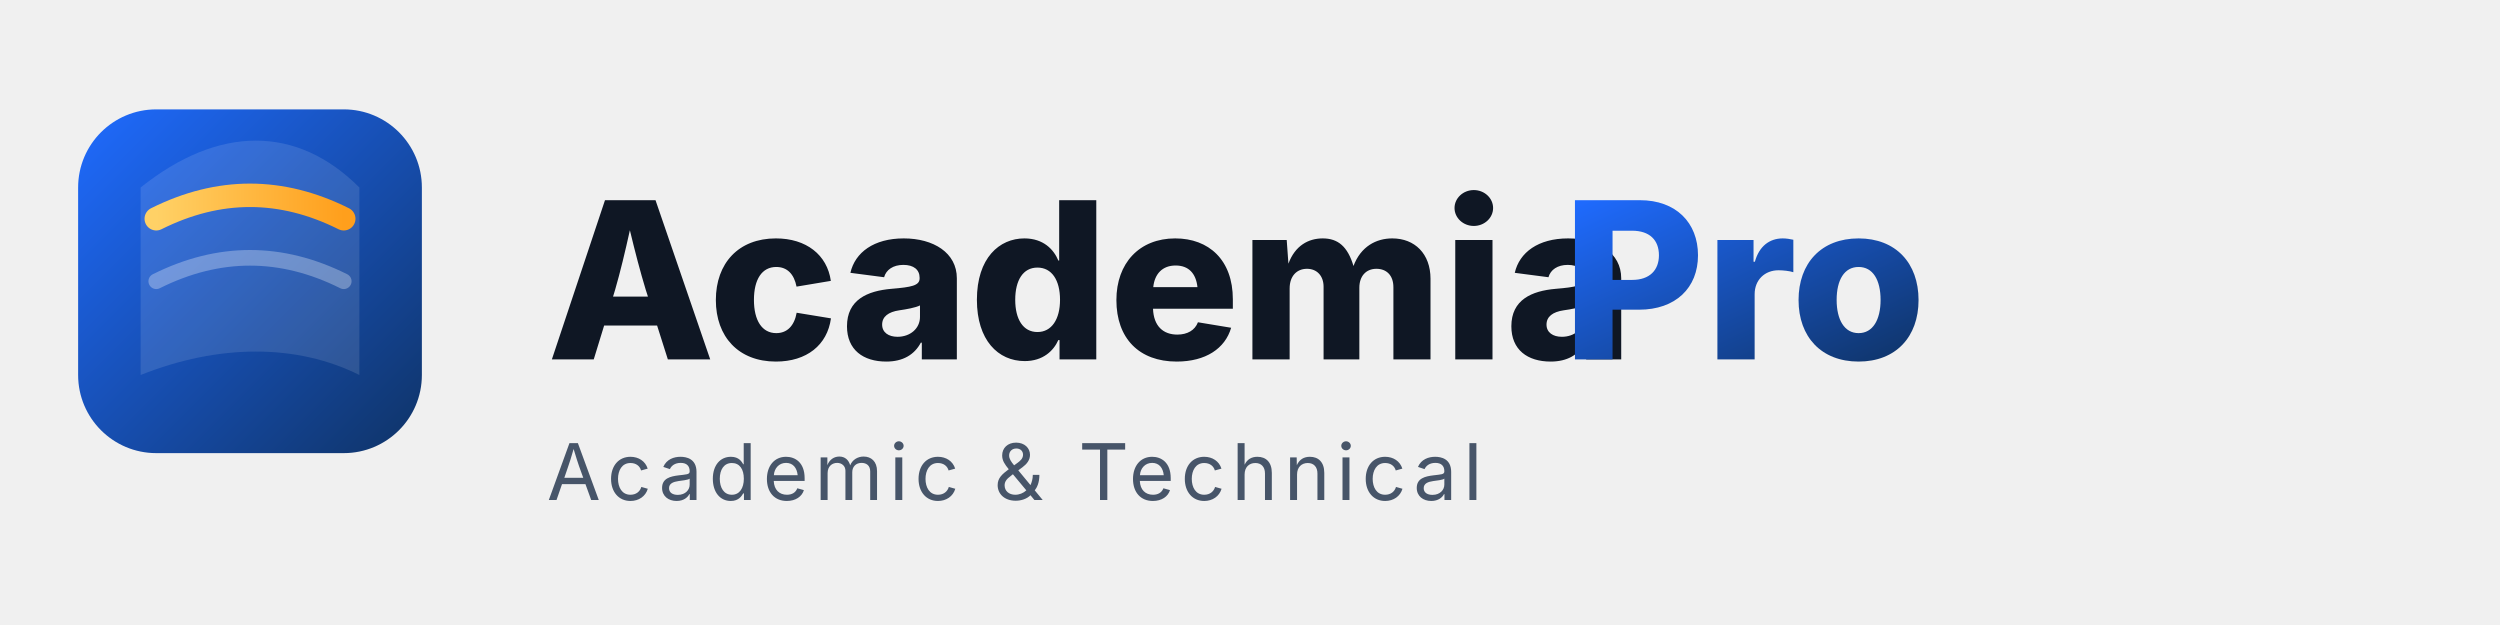
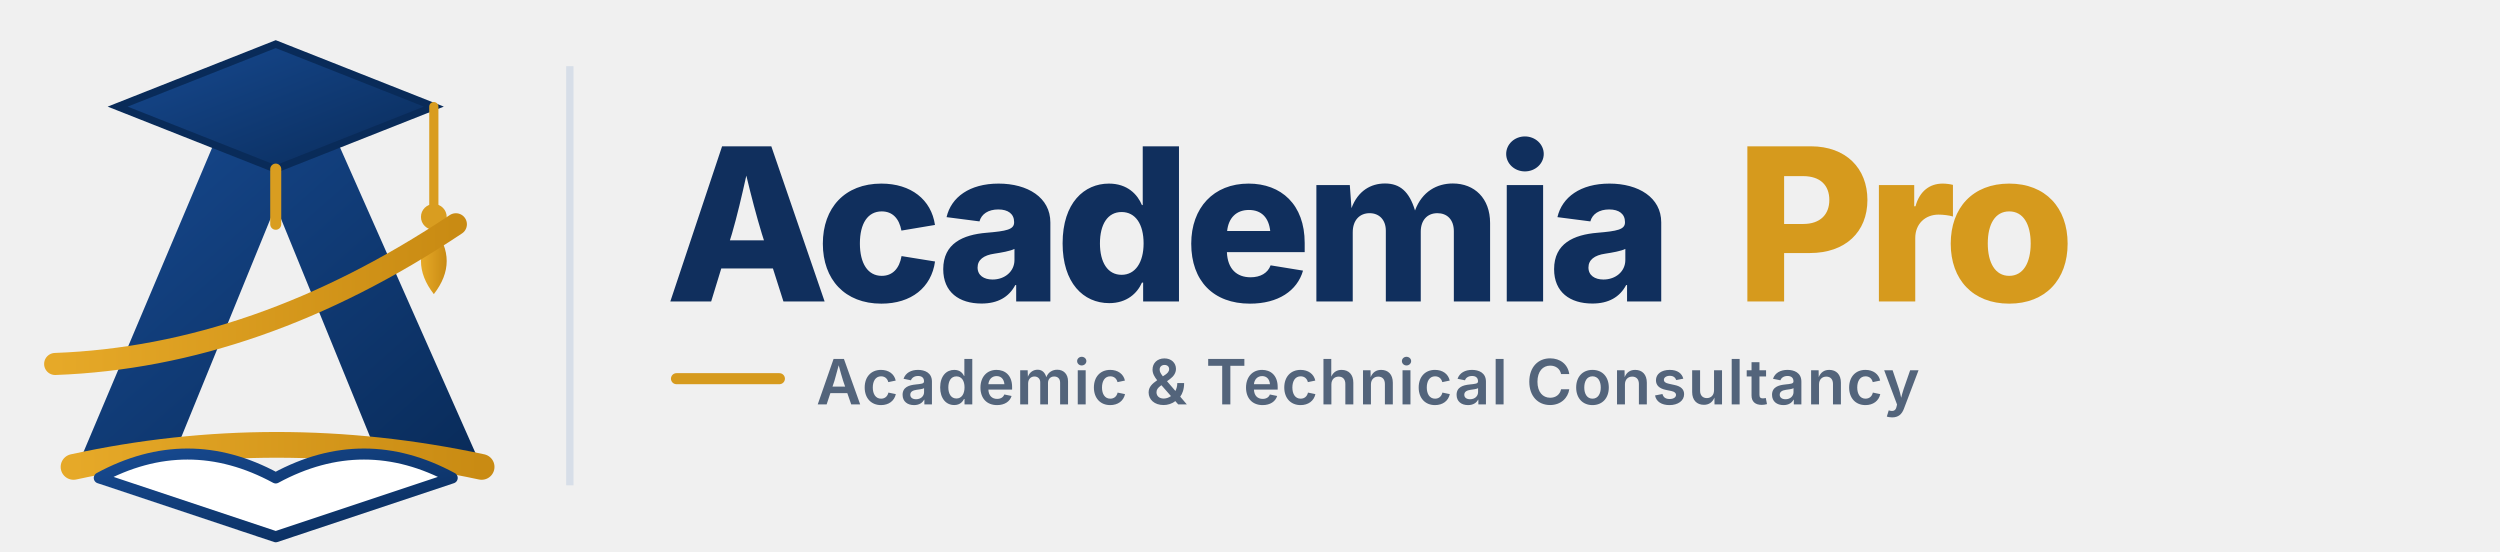
- <svg xmlns="http://www.w3.org/2000/svg" width="320" height="80" viewBox="0 0 320 80" role="img" aria-label="AcademiaPro logo">
+ <svg xmlns="http://www.w3.org/2000/svg" viewBox="0 0 680 150" role="img" aria-labelledby="title desc">
  <defs>
-     <linearGradient id="g1" x1="0" x2="1" y1="0" y2="1">
-       <stop offset="0%" stop-color="#1F6BFF" />
-       <stop offset="100%" stop-color="#0F3366" />
+     <linearGradient id="navy" x1="0" y1="0" x2="1" y2="1">
+       <stop offset="0" stop-color="#174A91" />
+       <stop offset="1" stop-color="#092B59" />
    </linearGradient>
-     <linearGradient id="g2" x1="0" x2="1">
-       <stop offset="0%" stop-color="#FFD166" />
-       <stop offset="100%" stop-color="#FF9F1C" />
+     <linearGradient id="gold" x1="0" y1="0" x2="1" y2="0">
+       <stop offset="0" stop-color="#E6A928" />
+       <stop offset="1" stop-color="#C98B13" />
    </linearGradient>
  </defs>
-   <g transform="translate(10,14)">
-     <rect x="0" y="0" width="44" height="44" rx="10" ry="10" fill="url(#g1)" />
-     <path d="M8 10 C18 2, 28 2, 36 10 L36 34 C28 30, 18 30, 8 34 Z" fill="#ffffff" opacity="0.12" />
-     <path d="M10 14 C18 10, 26 10, 34 14" fill="none" stroke="url(#g2)" stroke-width="3" stroke-linecap="round" />
-     <path d="M10 22 C18 18, 26 18, 34 22" fill="none" stroke="#fff" stroke-opacity="0.3" stroke-width="2" stroke-linecap="round" />
+   <g transform="translate(5 8)">
+     <path d="M16 119 57 22h26l43 97H99L70 48 41 119Z" fill="url(#navy)" />
+     <path d="M15 119Q70 107 126 119" fill="none" stroke="url(#gold)" stroke-width="7" stroke-linecap="round" />
+     <path d="M27 21 70 4l43 17-43 17Z" fill="url(#navy)" stroke="#092B59" stroke-width="2" />
+     <path d="M70 38v15" stroke="#D99D20" stroke-width="3" stroke-linecap="round" />
+     <path d="M113 21v28" stroke="#D99D20" stroke-width="2.5" stroke-linecap="round" />
+     <circle cx="113" cy="51" r="3.5" fill="#D99D20" />
+     <path d="M113 54q-7 9 0 18 7-9 0-18Z" fill="url(#gold)" />
+     <path d="M10 91Q65 89 119 53" fill="none" stroke="url(#gold)" stroke-width="6" stroke-linecap="round" />
+     <path d="M22 122q24-13 48 0 24-13 48 0l-48 16Z" fill="#fff" stroke="url(#navy)" stroke-width="3" stroke-linejoin="round" />
+     <path d="M70 122v16" stroke="url(#gold)" stroke-width="2" />
  </g>
-   <g transform="translate(70,46)">
-     <text x="0" y="0" font-family="Inter, Arial, Helvetica, sans-serif" font-size="28" font-weight="800" fill="#0F1724">Academia</text>
-     <text x="130" y="0" font-family="Inter, Arial, Helvetica, sans-serif" font-size="28" font-weight="800" fill="url(#g1)">Pro</text>
-     <text x="0" y="18" font-family="Inter, Arial, Helvetica, sans-serif" font-size="10" fill="#475569" letter-spacing="0.08em">Academic &amp; Technical</text>
-   </g>
+   <path d="M155 18v114" stroke="#D7DEE8" stroke-width="2" />
+   <text x="181" y="82" font-family="Inter,Arial,Helvetica,sans-serif" font-size="58" font-weight="800" letter-spacing="-2" fill="#102F5D">Academia</text>
+   <text x="472" y="82" font-family="Inter,Arial,Helvetica,sans-serif" font-size="58" font-weight="800" letter-spacing="-2" fill="#D69A1D">Pro</text>
+   <path d="M184 103h28" stroke="#D69A1D" stroke-width="3" stroke-linecap="round" />
+   <text x="222" y="110" font-family="Inter,Arial,Helvetica,sans-serif" font-size="17" font-weight="600" letter-spacing=".35" fill="#53647B">Academic &amp; Technical Consultancy</text>
</svg>
